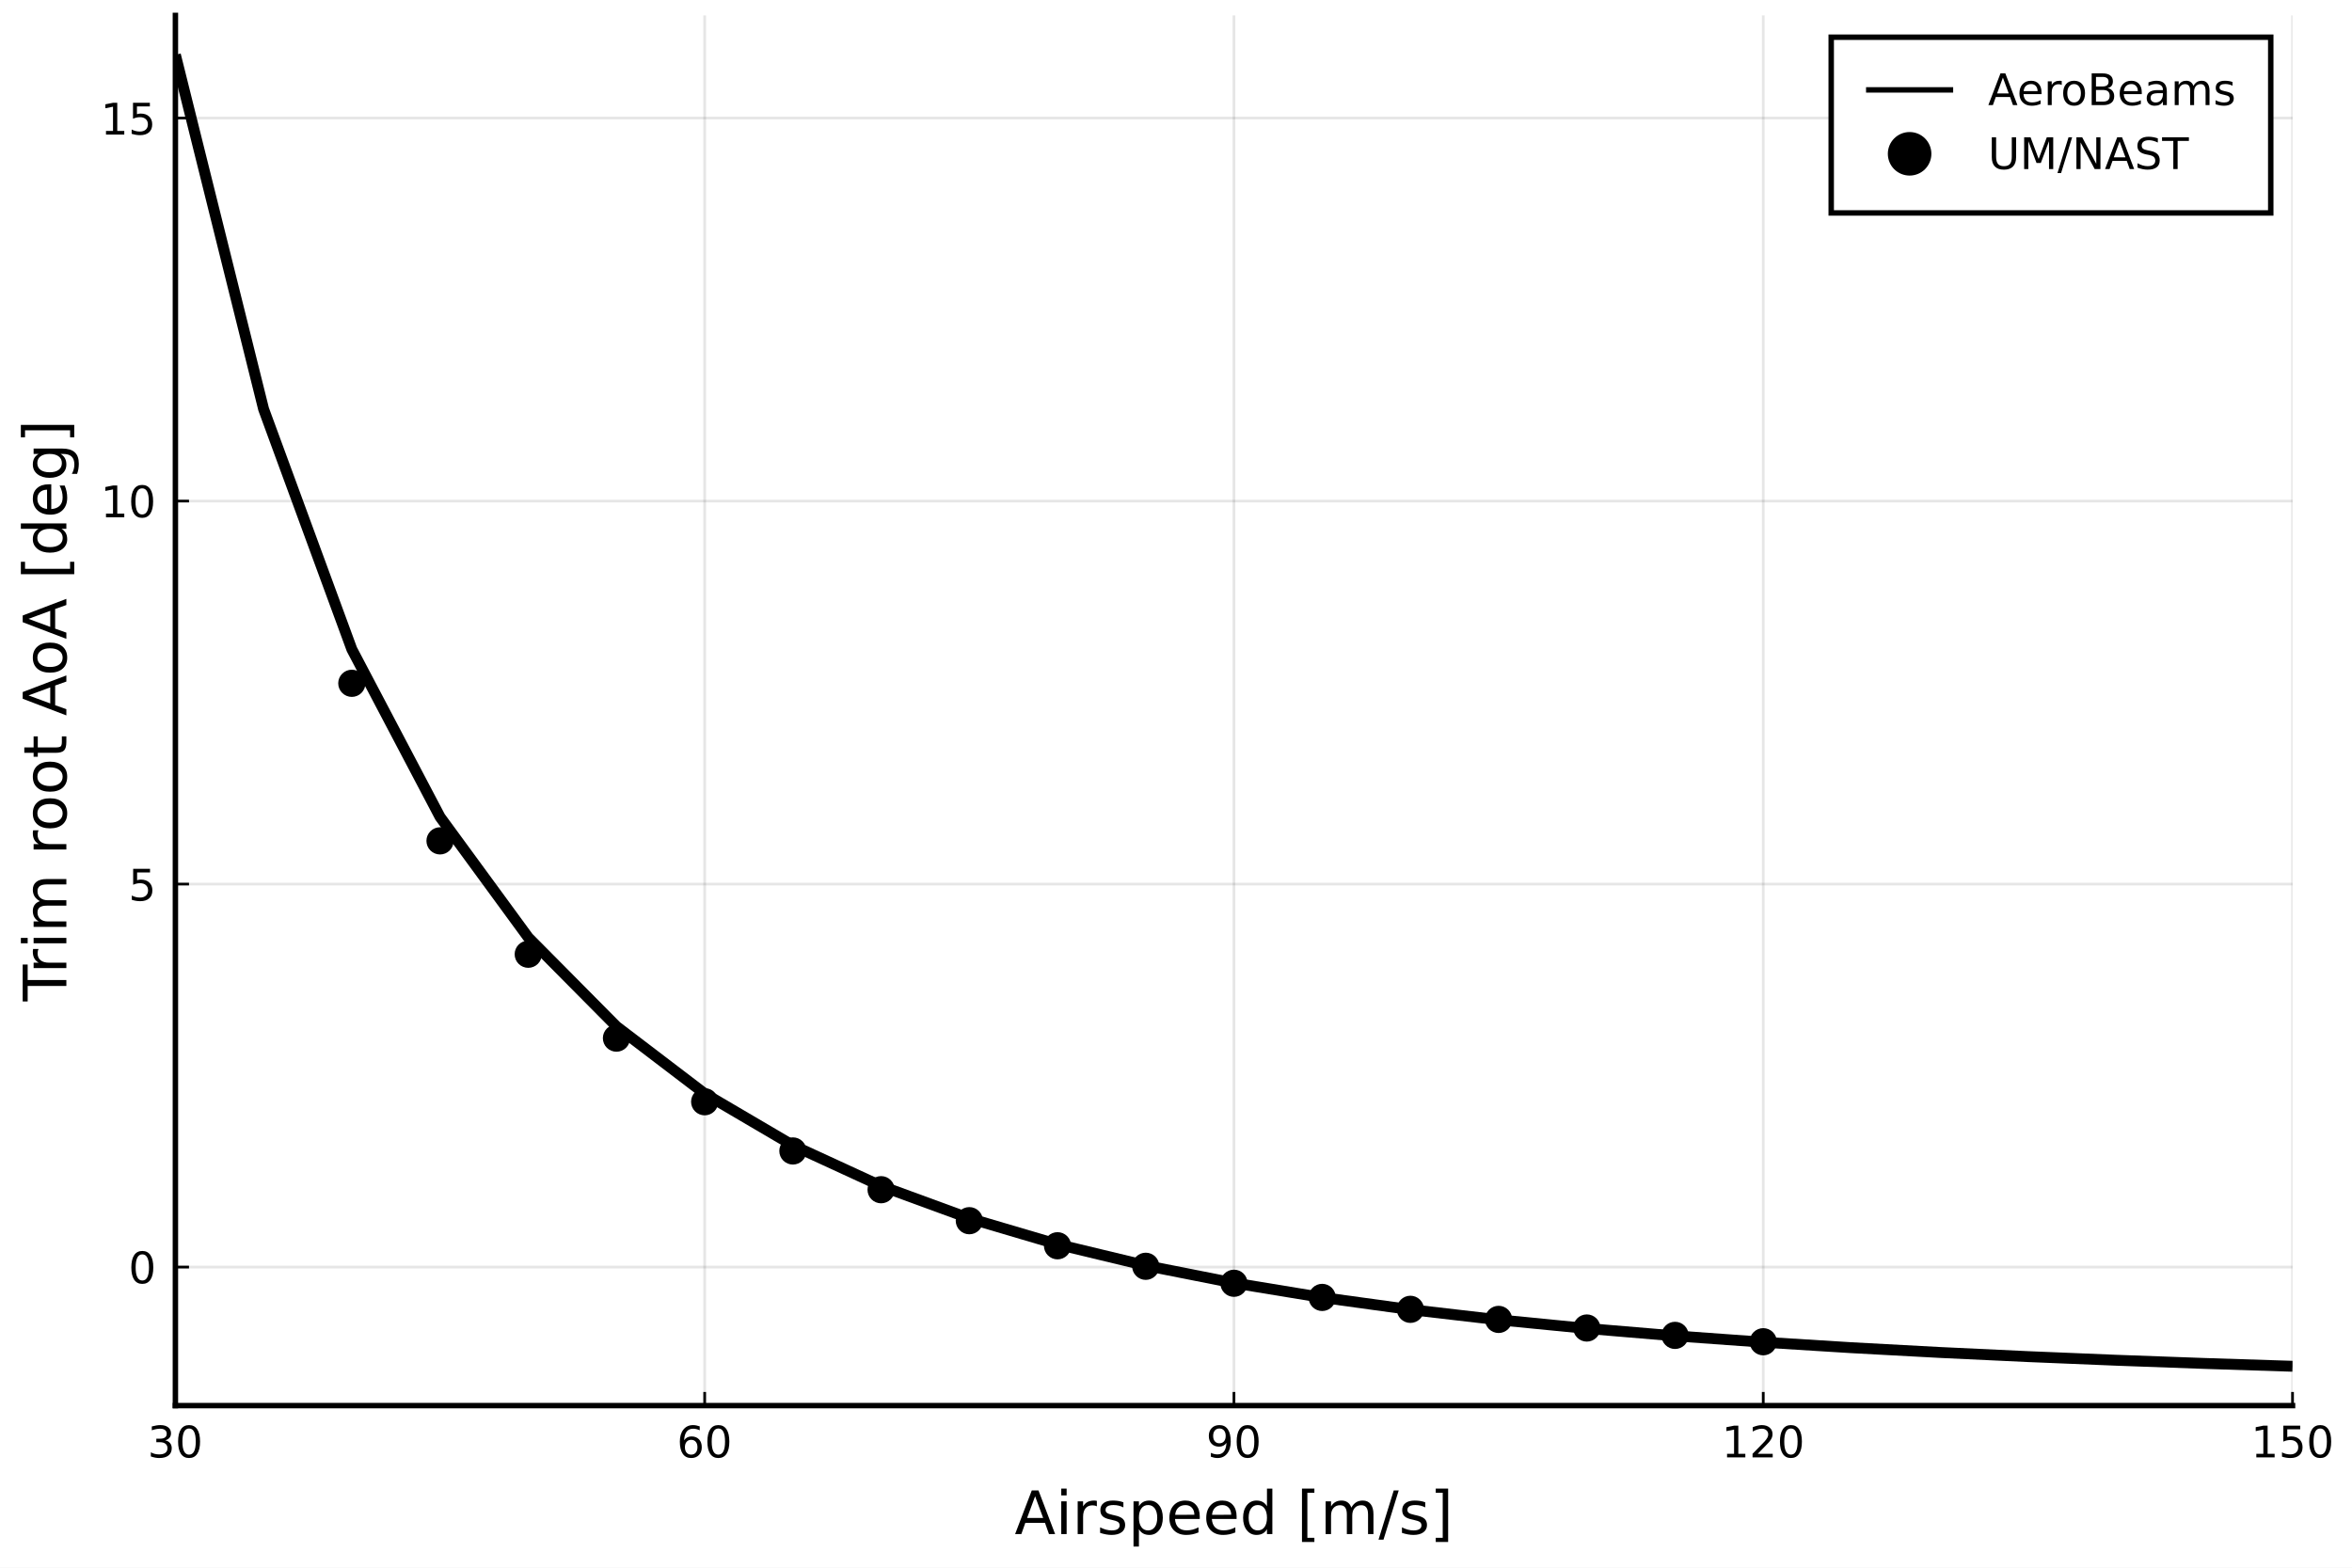
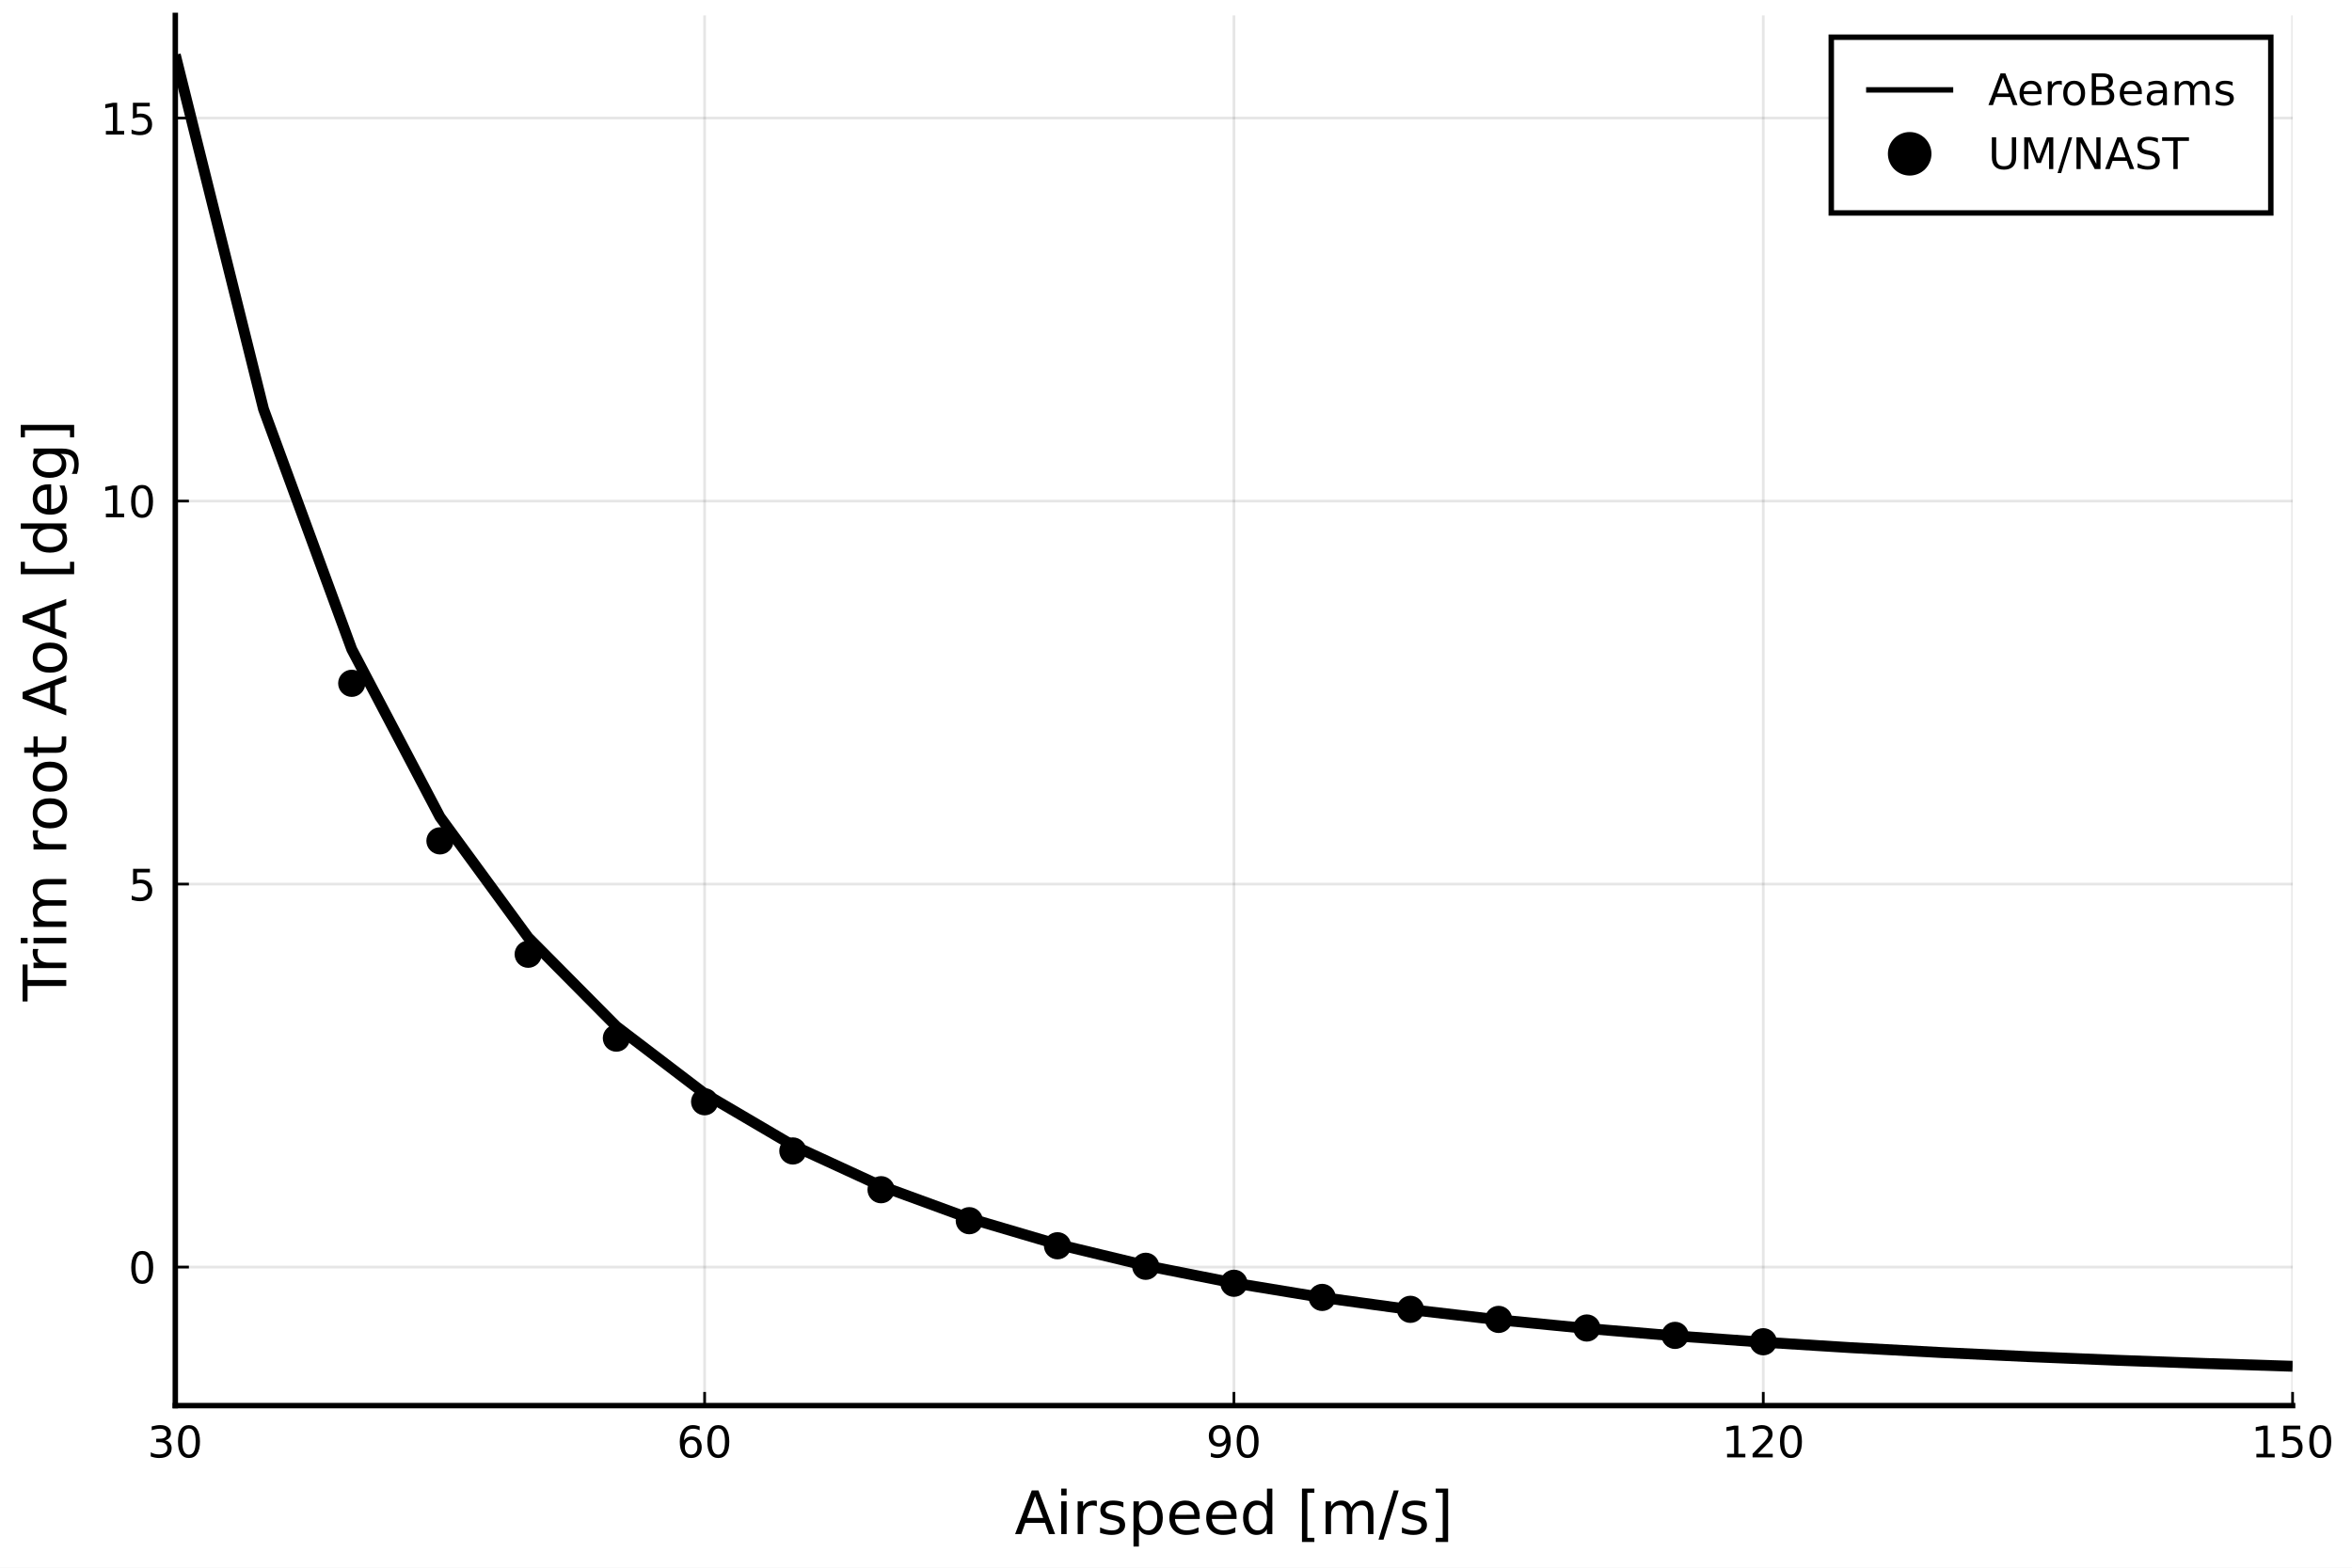
<svg xmlns="http://www.w3.org/2000/svg" xmlns:xlink="http://www.w3.org/1999/xlink" width="432pt" height="288pt" viewBox="0 0 432 288" version="1.1">
  <defs>
    <style type="text/css">*{stroke-linejoin: round; stroke-linecap: butt}</style>
  </defs>
  <g id="figure_1">
    <g id="patch_1">
      <path d="M 0 288  L 432 288  L 432 0  L 0 0  z " style="fill: #ffffff" />
    </g>
    <g id="axes_1">
      <g id="patch_2">
-         <path d="M 32.216 258.225  L 421.077 258.225  L 421.077 2.835  L 32.216 2.835  z " style="fill: #ffffff" />
+         <path d="M 32.198 258.225  L 421.089 258.225  L 421.089 2.835  L 32.198 2.835  z " style="fill: #ffffff" />
      </g>
      <g id="matplotlib.axis_1">
        <g id="xtick_1">
          <g id="line2d_1">
-             <path d="M 32.216 258.225  L 32.216 2.835  " clip-path="url(#p61533d3918)" style="fill: none; stroke: #000000; stroke-opacity: 0.1; stroke-width: 0.5; stroke-linecap: square" />
+             <path d="M 32.198 258.225  L 32.198 2.835  " clip-path="url(#pe9a9957512)" style="fill: none; stroke: #000000; stroke-opacity: 0.1; stroke-width: 0.5; stroke-linecap: square" />
          </g>
          <g id="line2d_2">
            <defs>
-               <path id="mda02fcd2ba" d="M 0 0  L 0 -2.5  " style="stroke: #000000; stroke-width: 0.5" />
-             </defs>
-             <g>
-               <use xlink:href="#mda02fcd2ba" x="32.216" y="258.225" style="stroke: #000000; stroke-width: 0.5" />
+               <path id="m597ac90a83" d="M 0 0  L 0 -2.5  " style="stroke: #000000; stroke-width: 0.5" />
+             </defs>
+             <g>
+               <use xlink:href="#m597ac90a83" x="32.198" y="258.225" style="stroke: #000000; stroke-width: 0.5" />
            </g>
          </g>
          <g id="text_1">
-             <g transform="translate(27.09585 267.8041) scale(0.08 -0.08)">
+             <g transform="translate(27.07834 267.8041) scale(0.08 -0.08)">
              <defs>
                <path id="DejaVuSans-33" d="M 2597 2516  Q 3050 2419 3304 2112  Q 3559 1806 3559 1356  Q 3559 666 3084 287  Q 2609 -91 1734 -91  Q 1441 -91 1130 -33  Q 819 25 488 141  L 488 750  Q 750 597 1062 519  Q 1375 441 1716 441  Q 2309 441 2620 675  Q 2931 909 2931 1356  Q 2931 1769 2642 2001  Q 2353 2234 1838 2234  L 1294 2234  L 1294 2753  L 1863 2753  Q 2328 2753 2575 2939  Q 2822 3125 2822 3475  Q 2822 3834 2567 4026  Q 2313 4219 1838 4219  Q 1578 4219 1281 4162  Q 984 4106 628 3988  L 628 4550  Q 988 4650 1302 4700  Q 1616 4750 1894 4750  Q 2613 4750 3031 4423  Q 3450 4097 3450 3541  Q 3450 3153 3228 2886  Q 3006 2619 2597 2516  z " transform="scale(0.015625)" />
                <path id="DejaVuSans-30" d="M 2034 4250  Q 1547 4250 1301 3770  Q 1056 3291 1056 2328  Q 1056 1369 1301 889  Q 1547 409 2034 409  Q 2525 409 2770 889  Q 3016 1369 3016 2328  Q 3016 3291 2770 3770  Q 2525 4250 2034 4250  z M 2034 4750  Q 2819 4750 3233 4129  Q 3647 3509 3647 2328  Q 3647 1150 3233 529  Q 2819 -91 2034 -91  Q 1250 -91 836 529  Q 422 1150 422 2328  Q 422 3509 836 4129  Q 1250 4750 2034 4750  z " transform="scale(0.015625)" />
              </defs>
              <use xlink:href="#DejaVuSans-33" transform="translate(0 0.78125)" />
              <use xlink:href="#DejaVuSans-30" transform="translate(63.62305 0.78125)" />
            </g>
          </g>
        </g>
        <g id="xtick_2">
          <g id="line2d_3">
-             <path d="M 129.431 258.225  L 129.431 2.835  " clip-path="url(#p61533d3918)" style="fill: none; stroke: #000000; stroke-opacity: 0.1; stroke-width: 0.5; stroke-linecap: square" />
+             <path d="M 129.421 258.225  L 129.421 2.835  " clip-path="url(#pe9a9957512)" style="fill: none; stroke: #000000; stroke-opacity: 0.1; stroke-width: 0.5; stroke-linecap: square" />
          </g>
          <g id="line2d_4">
            <g>
-               <use xlink:href="#mda02fcd2ba" x="129.431" y="258.225" style="stroke: #000000; stroke-width: 0.5" />
+               <use xlink:href="#m597ac90a83" x="129.421" y="258.225" style="stroke: #000000; stroke-width: 0.5" />
            </g>
          </g>
          <g id="text_2">
-             <g transform="translate(124.3111 267.8041) scale(0.08 -0.08)">
+             <g transform="translate(124.3009 267.8041) scale(0.08 -0.08)">
              <defs>
                <path id="DejaVuSans-36" d="M 2113 2584  Q 1688 2584 1439 2293  Q 1191 2003 1191 1497  Q 1191 994 1439 701  Q 1688 409 2113 409  Q 2538 409 2786 701  Q 3034 994 3034 1497  Q 3034 2003 2786 2293  Q 2538 2584 2113 2584  z M 3366 4563  L 3366 3988  Q 3128 4100 2886 4159  Q 2644 4219 2406 4219  Q 1781 4219 1451 3797  Q 1122 3375 1075 2522  Q 1259 2794 1537 2939  Q 1816 3084 2150 3084  Q 2853 3084 3261 2657  Q 3669 2231 3669 1497  Q 3669 778 3244 343  Q 2819 -91 2113 -91  Q 1303 -91 875 529  Q 447 1150 447 2328  Q 447 3434 972 4092  Q 1497 4750 2381 4750  Q 2619 4750 2861 4703  Q 3103 4656 3366 4563  z " transform="scale(0.015625)" />
              </defs>
              <use xlink:href="#DejaVuSans-36" transform="translate(0 0.78125)" />
              <use xlink:href="#DejaVuSans-30" transform="translate(63.62305 0.78125)" />
            </g>
          </g>
        </g>
        <g id="xtick_3">
          <g id="line2d_5">
-             <path d="M 226.646 258.225  L 226.646 2.835  " clip-path="url(#p61533d3918)" style="fill: none; stroke: #000000; stroke-opacity: 0.1; stroke-width: 0.5; stroke-linecap: square" />
+             <path d="M 226.643 258.225  L 226.643 2.835  " clip-path="url(#pe9a9957512)" style="fill: none; stroke: #000000; stroke-opacity: 0.1; stroke-width: 0.5; stroke-linecap: square" />
          </g>
          <g id="line2d_6">
            <g>
-               <use xlink:href="#mda02fcd2ba" x="226.646" y="258.225" style="stroke: #000000; stroke-width: 0.5" />
+               <use xlink:href="#m597ac90a83" x="226.643" y="258.225" style="stroke: #000000; stroke-width: 0.5" />
            </g>
          </g>
          <g id="text_3">
-             <g transform="translate(221.5263 267.8041) scale(0.08 -0.08)">
+             <g transform="translate(221.5234 267.8041) scale(0.08 -0.08)">
              <defs>
                <path id="DejaVuSans-39" d="M 703 97  L 703 672  Q 941 559 1184 500  Q 1428 441 1663 441  Q 2288 441 2617 861  Q 2947 1281 2994 2138  Q 2813 1869 2534 1725  Q 2256 1581 1919 1581  Q 1219 1581 811 2004  Q 403 2428 403 3163  Q 403 3881 828 4315  Q 1253 4750 1959 4750  Q 2769 4750 3195 4129  Q 3622 3509 3622 2328  Q 3622 1225 3098 567  Q 2575 -91 1691 -91  Q 1453 -91 1209 -44  Q 966 3 703 97  z M 1959 2075  Q 2384 2075 2632 2365  Q 2881 2656 2881 3163  Q 2881 3666 2632 3958  Q 2384 4250 1959 4250  Q 1534 4250 1286 3958  Q 1038 3666 1038 3163  Q 1038 2656 1286 2365  Q 1534 2075 1959 2075  z " transform="scale(0.015625)" />
              </defs>
              <use xlink:href="#DejaVuSans-39" transform="translate(0 0.78125)" />
              <use xlink:href="#DejaVuSans-30" transform="translate(63.62305 0.78125)" />
            </g>
          </g>
        </g>
        <g id="xtick_4">
          <g id="line2d_7">
-             <path d="M 323.861 258.225  L 323.861 2.835  " clip-path="url(#p61533d3918)" style="fill: none; stroke: #000000; stroke-opacity: 0.1; stroke-width: 0.5; stroke-linecap: square" />
+             <path d="M 323.866 258.225  L 323.866 2.835  " clip-path="url(#pe9a9957512)" style="fill: none; stroke: #000000; stroke-opacity: 0.1; stroke-width: 0.5; stroke-linecap: square" />
          </g>
          <g id="line2d_8">
            <g>
-               <use xlink:href="#mda02fcd2ba" x="323.861" y="258.225" style="stroke: #000000; stroke-width: 0.5" />
+               <use xlink:href="#m597ac90a83" x="323.866" y="258.225" style="stroke: #000000; stroke-width: 0.5" />
            </g>
          </g>
          <g id="text_4">
-             <g transform="translate(316.2214 267.8041) scale(0.08 -0.08)">
+             <g transform="translate(316.226 267.8041) scale(0.08 -0.08)">
              <defs>
                <path id="DejaVuSans-31" d="M 794 531  L 1825 531  L 1825 4091  L 703 3866  L 703 4441  L 1819 4666  L 2450 4666  L 2450 531  L 3481 531  L 3481 0  L 794 0  L 794 531  z " transform="scale(0.015625)" />
                <path id="DejaVuSans-32" d="M 1228 531  L 3431 531  L 3431 0  L 469 0  L 469 531  Q 828 903 1448 1529  Q 2069 2156 2228 2338  Q 2531 2678 2651 2914  Q 2772 3150 2772 3378  Q 2772 3750 2511 3984  Q 2250 4219 1831 4219  Q 1534 4219 1204 4116  Q 875 4013 500 3803  L 500 4441  Q 881 4594 1212 4672  Q 1544 4750 1819 4750  Q 2544 4750 2975 4387  Q 3406 4025 3406 3419  Q 3406 3131 3298 2873  Q 3191 2616 2906 2266  Q 2828 2175 2409 1742  Q 1991 1309 1228 531  z " transform="scale(0.015625)" />
              </defs>
              <use xlink:href="#DejaVuSans-31" transform="translate(0 0.78125)" />
              <use xlink:href="#DejaVuSans-32" transform="translate(63.62305 0.78125)" />
              <use xlink:href="#DejaVuSans-30" transform="translate(127.2461 0.78125)" />
            </g>
          </g>
        </g>
        <g id="xtick_5">
          <g id="line2d_9">
-             <path d="M 421.077 258.225  L 421.077 2.835  " clip-path="url(#p61533d3918)" style="fill: none; stroke: #000000; stroke-opacity: 0.1; stroke-width: 0.5; stroke-linecap: square" />
+             <path d="M 421.089 258.225  L 421.089 2.835  " clip-path="url(#pe9a9957512)" style="fill: none; stroke: #000000; stroke-opacity: 0.1; stroke-width: 0.5; stroke-linecap: square" />
          </g>
          <g id="line2d_10">
            <g>
-               <use xlink:href="#mda02fcd2ba" x="421.077" y="258.225" style="stroke: #000000; stroke-width: 0.5" />
+               <use xlink:href="#m597ac90a83" x="421.089" y="258.225" style="stroke: #000000; stroke-width: 0.5" />
            </g>
          </g>
          <g id="text_5">
-             <g transform="translate(413.4366 267.8041) scale(0.08 -0.08)">
+             <g transform="translate(413.4485 267.8041) scale(0.08 -0.08)">
              <defs>
                <path id="DejaVuSans-35" d="M 691 4666  L 3169 4666  L 3169 4134  L 1269 4134  L 1269 2991  Q 1406 3038 1543 3061  Q 1681 3084 1819 3084  Q 2600 3084 3056 2656  Q 3513 2228 3513 1497  Q 3513 744 3044 326  Q 2575 -91 1722 -91  Q 1428 -91 1123 -41  Q 819 9 494 109  L 494 744  Q 775 591 1075 516  Q 1375 441 1709 441  Q 2250 441 2565 725  Q 2881 1009 2881 1497  Q 2881 1984 2565 2268  Q 2250 2553 1709 2553  Q 1456 2553 1204 2497  Q 953 2441 691 2322  L 691 4666  z " transform="scale(0.015625)" />
              </defs>
              <use xlink:href="#DejaVuSans-31" transform="translate(0 0.78125)" />
              <use xlink:href="#DejaVuSans-35" transform="translate(63.62305 0.78125)" />
              <use xlink:href="#DejaVuSans-30" transform="translate(127.2461 0.78125)" />
            </g>
          </g>
        </g>
        <g id="text_6">
-           <g transform="translate(186.363 281.8261) scale(0.11 -0.11)">
+           <g transform="translate(186.3602 281.8261) scale(0.11 -0.11)">
            <defs>
              <path id="DejaVuSans-41" d="M 2188 4044  L 1331 1722  L 3047 1722  L 2188 4044  z M 1831 4666  L 2547 4666  L 4325 0  L 3669 0  L 3244 1197  L 1141 1197  L 716 0  L 50 0  L 1831 4666  z " transform="scale(0.015625)" />
              <path id="DejaVuSans-69" d="M 603 3500  L 1178 3500  L 1178 0  L 603 0  L 603 3500  z M 603 4863  L 1178 4863  L 1178 4134  L 603 4134  L 603 4863  z " transform="scale(0.015625)" />
              <path id="DejaVuSans-72" d="M 2631 2963  Q 2534 3019 2420 3045  Q 2306 3072 2169 3072  Q 1681 3072 1420 2755  Q 1159 2438 1159 1844  L 1159 0  L 581 0  L 581 3500  L 1159 3500  L 1159 2956  Q 1341 3275 1631 3429  Q 1922 3584 2338 3584  Q 2397 3584 2469 3576  Q 2541 3569 2628 3553  L 2631 2963  z " transform="scale(0.015625)" />
              <path id="DejaVuSans-73" d="M 2834 3397  L 2834 2853  Q 2591 2978 2328 3040  Q 2066 3103 1784 3103  Q 1356 3103 1142 2972  Q 928 2841 928 2578  Q 928 2378 1081 2264  Q 1234 2150 1697 2047  L 1894 2003  Q 2506 1872 2764 1633  Q 3022 1394 3022 966  Q 3022 478 2636 193  Q 2250 -91 1575 -91  Q 1294 -91 989 -36  Q 684 19 347 128  L 347 722  Q 666 556 975 473  Q 1284 391 1588 391  Q 1994 391 2212 530  Q 2431 669 2431 922  Q 2431 1156 2273 1281  Q 2116 1406 1581 1522  L 1381 1569  Q 847 1681 609 1914  Q 372 2147 372 2553  Q 372 3047 722 3315  Q 1072 3584 1716 3584  Q 2034 3584 2315 3537  Q 2597 3491 2834 3397  z " transform="scale(0.015625)" />
              <path id="DejaVuSans-70" d="M 1159 525  L 1159 -1331  L 581 -1331  L 581 3500  L 1159 3500  L 1159 2969  Q 1341 3281 1617 3432  Q 1894 3584 2278 3584  Q 2916 3584 3314 3078  Q 3713 2572 3713 1747  Q 3713 922 3314 415  Q 2916 -91 2278 -91  Q 1894 -91 1617 61  Q 1341 213 1159 525  z M 3116 1747  Q 3116 2381 2855 2742  Q 2594 3103 2138 3103  Q 1681 3103 1420 2742  Q 1159 2381 1159 1747  Q 1159 1113 1420 752  Q 1681 391 2138 391  Q 2594 391 2855 752  Q 3116 1113 3116 1747  z " transform="scale(0.015625)" />
              <path id="DejaVuSans-65" d="M 3597 1894  L 3597 1613  L 953 1613  Q 991 1019 1311 708  Q 1631 397 2203 397  Q 2534 397 2845 478  Q 3156 559 3463 722  L 3463 178  Q 3153 47 2828 -22  Q 2503 -91 2169 -91  Q 1331 -91 842 396  Q 353 884 353 1716  Q 353 2575 817 3079  Q 1281 3584 2069 3584  Q 2775 3584 3186 3129  Q 3597 2675 3597 1894  z M 3022 2063  Q 3016 2534 2758 2815  Q 2500 3097 2075 3097  Q 1594 3097 1305 2825  Q 1016 2553 972 2059  L 3022 2063  z " transform="scale(0.015625)" />
              <path id="DejaVuSans-64" d="M 2906 2969  L 2906 4863  L 3481 4863  L 3481 0  L 2906 0  L 2906 525  Q 2725 213 2448 61  Q 2172 -91 1784 -91  Q 1150 -91 751 415  Q 353 922 353 1747  Q 353 2572 751 3078  Q 1150 3584 1784 3584  Q 2172 3584 2448 3432  Q 2725 3281 2906 2969  z M 947 1747  Q 947 1113 1208 752  Q 1469 391 1925 391  Q 2381 391 2643 752  Q 2906 1113 2906 1747  Q 2906 2381 2643 2742  Q 2381 3103 1925 3103  Q 1469 3103 1208 2742  Q 947 2381 947 1747  z " transform="scale(0.015625)" />
              <path id="DejaVuSans-20" transform="scale(0.015625)" />
              <path id="DejaVuSans-5b" d="M 550 4863  L 1875 4863  L 1875 4416  L 1125 4416  L 1125 -397  L 1875 -397  L 1875 -844  L 550 -844  L 550 4863  z " transform="scale(0.015625)" />
              <path id="DejaVuSans-6d" d="M 3328 2828  Q 3544 3216 3844 3400  Q 4144 3584 4550 3584  Q 5097 3584 5394 3201  Q 5691 2819 5691 2113  L 5691 0  L 5113 0  L 5113 2094  Q 5113 2597 4934 2840  Q 4756 3084 4391 3084  Q 3944 3084 3684 2787  Q 3425 2491 3425 1978  L 3425 0  L 2847 0  L 2847 2094  Q 2847 2600 2669 2842  Q 2491 3084 2119 3084  Q 1678 3084 1418 2786  Q 1159 2488 1159 1978  L 1159 0  L 581 0  L 581 3500  L 1159 3500  L 1159 2956  Q 1356 3278 1631 3431  Q 1906 3584 2284 3584  Q 2666 3584 2933 3390  Q 3200 3197 3328 2828  z " transform="scale(0.015625)" />
              <path id="DejaVuSans-2f" d="M 1625 4666  L 2156 4666  L 531 -594  L 0 -594  L 1625 4666  z " transform="scale(0.015625)" />
              <path id="DejaVuSans-5d" d="M 1947 4863  L 1947 -844  L 622 -844  L 622 -397  L 1369 -397  L 1369 4416  L 622 4416  L 622 4863  L 1947 4863  z " transform="scale(0.015625)" />
            </defs>
            <use xlink:href="#DejaVuSans-41" />
            <use xlink:href="#DejaVuSans-69" x="68.408" />
            <use xlink:href="#DejaVuSans-72" x="96.191" />
            <use xlink:href="#DejaVuSans-73" x="137.305" />
            <use xlink:href="#DejaVuSans-70" x="189.404" />
            <use xlink:href="#DejaVuSans-65" x="252.881" />
            <use xlink:href="#DejaVuSans-65" x="314.404" />
            <use xlink:href="#DejaVuSans-64" x="375.928" />
            <use xlink:href="#DejaVuSans-20" x="439.404" />
            <use xlink:href="#DejaVuSans-5b" x="471.191" />
            <use xlink:href="#DejaVuSans-6d" x="510.205" />
            <use xlink:href="#DejaVuSans-2f" x="607.617" />
            <use xlink:href="#DejaVuSans-73" x="641.309" />
            <use xlink:href="#DejaVuSans-5d" x="693.408" />
          </g>
        </g>
      </g>
      <g id="matplotlib.axis_2">
        <g id="ytick_1">
          <g id="line2d_11">
-             <path d="M 32.216 232.774  L 421.077 232.774  " clip-path="url(#p61533d3918)" style="fill: none; stroke: #000000; stroke-opacity: 0.1; stroke-width: 0.5; stroke-linecap: square" />
+             <path d="M 32.198 232.774  L 421.089 232.774  " clip-path="url(#pe9a9957512)" style="fill: none; stroke: #000000; stroke-opacity: 0.1; stroke-width: 0.5; stroke-linecap: square" />
          </g>
          <g id="line2d_12">
            <defs>
-               <path id="mbab3473e04" d="M 0 0  L 2.5 0  " style="stroke: #000000; stroke-width: 0.5" />
-             </defs>
-             <g>
-               <use xlink:href="#mbab3473e04" x="32.216" y="232.774" style="stroke: #000000; stroke-width: 0.5" />
+               <path id="m283ce54270" d="M 0 0  L 2.5 0  " style="stroke: #000000; stroke-width: 0.5" />
+             </defs>
+             <g>
+               <use xlink:href="#m283ce54270" x="32.198" y="232.774" style="stroke: #000000; stroke-width: 0.5" />
            </g>
          </g>
          <g id="text_7">
-             <g transform="translate(23.59585 235.8137) scale(0.08 -0.08)">
+             <g transform="translate(23.57834 235.8137) scale(0.08 -0.08)">
              <use xlink:href="#DejaVuSans-30" transform="translate(0 0.78125)" />
            </g>
          </g>
        </g>
        <g id="ytick_2">
          <g id="line2d_13">
-             <path d="M 32.216 162.411  L 421.077 162.411  " clip-path="url(#p61533d3918)" style="fill: none; stroke: #000000; stroke-opacity: 0.1; stroke-width: 0.5; stroke-linecap: square" />
+             <path d="M 32.198 162.411  L 421.089 162.411  " clip-path="url(#pe9a9957512)" style="fill: none; stroke: #000000; stroke-opacity: 0.1; stroke-width: 0.5; stroke-linecap: square" />
          </g>
          <g id="line2d_14">
            <g>
-               <use xlink:href="#mbab3473e04" x="32.216" y="162.411" style="stroke: #000000; stroke-width: 0.5" />
+               <use xlink:href="#m283ce54270" x="32.198" y="162.411" style="stroke: #000000; stroke-width: 0.5" />
            </g>
          </g>
          <g id="text_8">
-             <g transform="translate(23.59585 165.4507) scale(0.08 -0.08)">
+             <g transform="translate(23.57834 165.4507) scale(0.08 -0.08)">
              <use xlink:href="#DejaVuSans-35" transform="translate(0 0.09375)" />
            </g>
          </g>
        </g>
        <g id="ytick_3">
          <g id="line2d_15">
-             <path d="M 32.216 92.048  L 421.077 92.048  " clip-path="url(#p61533d3918)" style="fill: none; stroke: #000000; stroke-opacity: 0.1; stroke-width: 0.5; stroke-linecap: square" />
+             <path d="M 32.198 92.048  L 421.089 92.048  " clip-path="url(#pe9a9957512)" style="fill: none; stroke: #000000; stroke-opacity: 0.1; stroke-width: 0.5; stroke-linecap: square" />
          </g>
          <g id="line2d_16">
            <g>
-               <use xlink:href="#mbab3473e04" x="32.216" y="92.048" style="stroke: #000000; stroke-width: 0.5" />
+               <use xlink:href="#m283ce54270" x="32.198" y="92.048" style="stroke: #000000; stroke-width: 0.5" />
            </g>
          </g>
          <g id="text_9">
-             <g transform="translate(18.47585 95.08774) scale(0.08 -0.08)">
+             <g transform="translate(18.45834 95.08774) scale(0.08 -0.08)">
              <use xlink:href="#DejaVuSans-31" transform="translate(0 0.78125)" />
              <use xlink:href="#DejaVuSans-30" transform="translate(63.62305 0.78125)" />
            </g>
          </g>
        </g>
        <g id="ytick_4">
          <g id="line2d_17">
-             <path d="M 32.216 21.685  L 421.077 21.685  " clip-path="url(#p61533d3918)" style="fill: none; stroke: #000000; stroke-opacity: 0.1; stroke-width: 0.5; stroke-linecap: square" />
+             <path d="M 32.198 21.685  L 421.089 21.685  " clip-path="url(#pe9a9957512)" style="fill: none; stroke: #000000; stroke-opacity: 0.1; stroke-width: 0.5; stroke-linecap: square" />
          </g>
          <g id="line2d_18">
            <g>
-               <use xlink:href="#mbab3473e04" x="32.216" y="21.685" style="stroke: #000000; stroke-width: 0.5" />
+               <use xlink:href="#m283ce54270" x="32.198" y="21.685" style="stroke: #000000; stroke-width: 0.5" />
            </g>
          </g>
          <g id="text_10">
-             <g transform="translate(18.47585 24.72475) scale(0.08 -0.08)">
+             <g transform="translate(18.45834 24.72475) scale(0.08 -0.08)">
              <use xlink:href="#DejaVuSans-31" transform="translate(0 0.09375)" />
              <use xlink:href="#DejaVuSans-35" transform="translate(63.62305 0.09375)" />
            </g>
          </g>
        </g>
        <g id="text_11">
-           <g transform="translate(12.1882 183.9453) rotate(-90) scale(0.11 -0.11)">
+           <g transform="translate(12.17068 183.9453) rotate(-90) scale(0.11 -0.11)">
            <defs>
              <path id="DejaVuSans-54" d="M -19 4666  L 3928 4666  L 3928 4134  L 2272 4134  L 2272 0  L 1638 0  L 1638 4134  L -19 4134  L -19 4666  z " transform="scale(0.015625)" />
              <path id="DejaVuSans-6f" d="M 1959 3097  Q 1497 3097 1228 2736  Q 959 2375 959 1747  Q 959 1119 1226 758  Q 1494 397 1959 397  Q 2419 397 2687 759  Q 2956 1122 2956 1747  Q 2956 2369 2687 2733  Q 2419 3097 1959 3097  z M 1959 3584  Q 2709 3584 3137 3096  Q 3566 2609 3566 1747  Q 3566 888 3137 398  Q 2709 -91 1959 -91  Q 1206 -91 779 398  Q 353 888 353 1747  Q 353 2609 779 3096  Q 1206 3584 1959 3584  z " transform="scale(0.015625)" />
              <path id="DejaVuSans-74" d="M 1172 4494  L 1172 3500  L 2356 3500  L 2356 3053  L 1172 3053  L 1172 1153  Q 1172 725 1289 603  Q 1406 481 1766 481  L 2356 481  L 2356 0  L 1766 0  Q 1100 0 847 248  Q 594 497 594 1153  L 594 3053  L 172 3053  L 172 3500  L 594 3500  L 594 4494  L 1172 4494  z " transform="scale(0.015625)" />
              <path id="DejaVuSans-67" d="M 2906 1791  Q 2906 2416 2648 2759  Q 2391 3103 1925 3103  Q 1463 3103 1205 2759  Q 947 2416 947 1791  Q 947 1169 1205 825  Q 1463 481 1925 481  Q 2391 481 2648 825  Q 2906 1169 2906 1791  z M 3481 434  Q 3481 -459 3084 -895  Q 2688 -1331 1869 -1331  Q 1566 -1331 1297 -1286  Q 1028 -1241 775 -1147  L 775 -588  Q 1028 -725 1275 -790  Q 1522 -856 1778 -856  Q 2344 -856 2625 -561  Q 2906 -266 2906 331  L 2906 616  Q 2728 306 2450 153  Q 2172 0 1784 0  Q 1141 0 747 490  Q 353 981 353 1791  Q 353 2603 747 3093  Q 1141 3584 1784 3584  Q 2172 3584 2450 3431  Q 2728 3278 2906 2969  L 2906 3500  L 3481 3500  L 3481 434  z " transform="scale(0.015625)" />
            </defs>
            <use xlink:href="#DejaVuSans-54" />
            <use xlink:href="#DejaVuSans-72" x="46.334" />
            <use xlink:href="#DejaVuSans-69" x="87.447" />
            <use xlink:href="#DejaVuSans-6d" x="115.23" />
            <use xlink:href="#DejaVuSans-20" x="212.643" />
            <use xlink:href="#DejaVuSans-72" x="244.43" />
            <use xlink:href="#DejaVuSans-6f" x="283.293" />
            <use xlink:href="#DejaVuSans-6f" x="344.475" />
            <use xlink:href="#DejaVuSans-74" x="405.656" />
            <use xlink:href="#DejaVuSans-20" x="444.865" />
            <use xlink:href="#DejaVuSans-41" x="476.652" />
            <use xlink:href="#DejaVuSans-6f" x="543.311" />
            <use xlink:href="#DejaVuSans-41" x="604.492" />
            <use xlink:href="#DejaVuSans-20" x="672.9" />
            <use xlink:href="#DejaVuSans-5b" x="704.688" />
            <use xlink:href="#DejaVuSans-64" x="743.701" />
            <use xlink:href="#DejaVuSans-65" x="807.178" />
            <use xlink:href="#DejaVuSans-67" x="868.701" />
            <use xlink:href="#DejaVuSans-5d" x="932.178" />
          </g>
        </g>
      </g>
      <g id="line2d_19">
-         <path d="M 32.216 10.063  L 48.418 75.157  L 64.621 119.275  L 80.823 150.077  L 97.026 172.219  L 113.229 188.563  L 129.431 200.909  L 145.634 210.424  L 161.836 217.884  L 178.039 223.818  L 194.241 228.599  L 210.444 232.495  L 226.646 235.7  L 242.849 238.361  L 259.051 240.587  L 275.254 242.463  L 291.456 244.054  L 307.659 245.413  L 323.861 246.579  L 340.064 247.586  L 356.267 248.46  L 372.469 249.222  L 388.672 249.89  L 404.874 250.478  L 421.077 250.997  " clip-path="url(#p61533d3918)" style="fill: none; stroke: #000000; stroke-width: 2" />
+         <path d="M 32.198 10.063  L 48.402 75.157  L 64.606 119.275  L 80.81 150.077  L 97.013 172.219  L 113.217 188.563  L 129.421 200.909  L 145.625 210.424  L 161.828 217.884  L 178.032 223.818  L 194.236 228.599  L 210.44 232.495  L 226.643 235.7  L 242.847 238.361  L 259.051 240.587  L 275.255 242.463  L 291.458 244.054  L 307.662 245.413  L 323.866 246.579  L 340.07 247.586  L 356.274 248.46  L 372.477 249.222  L 388.681 249.89  L 404.885 250.478  L 421.089 250.997  " clip-path="url(#pe9a9957512)" style="fill: none; stroke: #000000; stroke-width: 2" />
      </g>
      <g id="PathCollection_1">
        <defs>
-           <path id="ma2927c67e1" d="M 0 2  C 0.53 2 1.039 1.789 1.414 1.414  C 1.789 1.039 2 0.53 2 0  C 2 -0.53 1.789 -1.039 1.414 -1.414  C 1.039 -1.789 0.53 -2 0 -2  C -0.53 -2 -1.039 -1.789 -1.414 -1.414  C -1.789 -1.039 -2 -0.53 -2 0  C -2 0.53 -1.789 1.039 -1.414 1.414  C -1.039 1.789 -0.53 2 0 2  z " style="stroke: #000000" />
+           <path id="m3444f64cdb" d="M 0 2  C 0.53 2 1.039 1.789 1.414 1.414  C 1.789 1.039 2 0.53 2 0  C 2 -0.53 1.789 -1.039 1.414 -1.414  C 1.039 -1.789 0.53 -2 0 -2  C -0.53 -2 -1.039 -1.789 -1.414 -1.414  C -1.789 -1.039 -2 -0.53 -2 0  C -2 0.53 -1.789 1.039 -1.414 1.414  C -1.039 1.789 -0.53 2 0 2  z " style="stroke: #000000" />
        </defs>
-         <g clip-path="url(#p61533d3918)">
-           <use xlink:href="#ma2927c67e1" x="64.621" y="125.53" style="stroke: #000000" />
-           <use xlink:href="#ma2927c67e1" x="80.823" y="154.474" style="stroke: #000000" />
-           <use xlink:href="#ma2927c67e1" x="97.026" y="175.302" style="stroke: #000000" />
-           <use xlink:href="#ma2927c67e1" x="113.229" y="190.716" style="stroke: #000000" />
-           <use xlink:href="#ma2927c67e1" x="129.431" y="202.401" style="stroke: #000000" />
-           <use xlink:href="#ma2927c67e1" x="145.634" y="211.443" style="stroke: #000000" />
-           <use xlink:href="#ma2927c67e1" x="161.836" y="218.562" style="stroke: #000000" />
-           <use xlink:href="#ma2927c67e1" x="178.039" y="224.253" style="stroke: #000000" />
-           <use xlink:href="#ma2927c67e1" x="194.241" y="228.859" style="stroke: #000000" />
-           <use xlink:href="#ma2927c67e1" x="210.444" y="232.63" style="stroke: #000000" />
-           <use xlink:href="#ma2927c67e1" x="226.646" y="235.748" style="stroke: #000000" />
-           <use xlink:href="#ma2927c67e1" x="242.849" y="238.35" style="stroke: #000000" />
-           <use xlink:href="#ma2927c67e1" x="259.051" y="240.537" style="stroke: #000000" />
-           <use xlink:href="#ma2927c67e1" x="275.254" y="242.389" style="stroke: #000000" />
-           <use xlink:href="#ma2927c67e1" x="291.456" y="243.969" style="stroke: #000000" />
-           <use xlink:href="#ma2927c67e1" x="307.659" y="245.324" style="stroke: #000000" />
-           <use xlink:href="#ma2927c67e1" x="323.861" y="246.492" style="stroke: #000000" />
+         <g clip-path="url(#pe9a9957512)">
+           <use xlink:href="#m3444f64cdb" x="64.606" y="125.53" style="stroke: #000000" />
+           <use xlink:href="#m3444f64cdb" x="80.81" y="154.474" style="stroke: #000000" />
+           <use xlink:href="#m3444f64cdb" x="97.013" y="175.302" style="stroke: #000000" />
+           <use xlink:href="#m3444f64cdb" x="113.217" y="190.716" style="stroke: #000000" />
+           <use xlink:href="#m3444f64cdb" x="129.421" y="202.401" style="stroke: #000000" />
+           <use xlink:href="#m3444f64cdb" x="145.625" y="211.443" style="stroke: #000000" />
+           <use xlink:href="#m3444f64cdb" x="161.828" y="218.562" style="stroke: #000000" />
+           <use xlink:href="#m3444f64cdb" x="178.032" y="224.253" style="stroke: #000000" />
+           <use xlink:href="#m3444f64cdb" x="194.236" y="228.859" style="stroke: #000000" />
+           <use xlink:href="#m3444f64cdb" x="210.44" y="232.63" style="stroke: #000000" />
+           <use xlink:href="#m3444f64cdb" x="226.643" y="235.748" style="stroke: #000000" />
+           <use xlink:href="#m3444f64cdb" x="242.847" y="238.35" style="stroke: #000000" />
+           <use xlink:href="#m3444f64cdb" x="259.051" y="240.537" style="stroke: #000000" />
+           <use xlink:href="#m3444f64cdb" x="275.255" y="242.389" style="stroke: #000000" />
+           <use xlink:href="#m3444f64cdb" x="291.458" y="243.969" style="stroke: #000000" />
+           <use xlink:href="#m3444f64cdb" x="307.662" y="245.324" style="stroke: #000000" />
+           <use xlink:href="#m3444f64cdb" x="323.866" y="246.492" style="stroke: #000000" />
        </g>
      </g>
      <g id="patch_3">
-         <path d="M 32.216 258.225  L 32.216 2.835  " style="fill: none; stroke: #000000; stroke-linejoin: miter; stroke-linecap: square" />
+         <path d="M 32.198 258.225  L 32.198 2.835  " style="fill: none; stroke: #000000; stroke-linejoin: miter; stroke-linecap: square" />
      </g>
      <g id="patch_4">
-         <path d="M 32.216 258.225  L 421.077 258.225  " style="fill: none; stroke: #000000; stroke-linejoin: miter; stroke-linecap: square" />
+         <path d="M 32.198 258.225  L 421.089 258.225  " style="fill: none; stroke: #000000; stroke-linejoin: miter; stroke-linecap: square" />
      </g>
      <g id="legend_1">
        <g id="patch_5">
-           <path d="M 336.344 39.12  L 417.077 39.12  L 417.077 6.835  L 336.344 6.835  z " style="fill: #ffffff; stroke: #000000; stroke-linejoin: miter" />
+           <path d="M 336.356 39.12  L 417.089 39.12  L 417.089 6.835  L 336.356 6.835  z " style="fill: #ffffff; stroke: #000000; stroke-linejoin: miter" />
        </g>
        <g id="line2d_20">
-           <path d="M 342.744 16.513  L 350.744 16.513  L 358.744 16.513  " style="fill: none; stroke: #000000; stroke-linejoin: miter" />
+           <path d="M 342.756 16.513  L 350.756 16.513  L 358.756 16.513  " style="fill: none; stroke: #000000; stroke-linejoin: miter" />
        </g>
        <g id="text_12">
-           <g transform="translate(365.1441 19.3134) scale(0.08 -0.08)">
+           <g transform="translate(365.156 19.3134) scale(0.08 -0.08)">
            <defs>
              <path id="DejaVuSans-42" d="M 1259 2228  L 1259 519  L 2272 519  Q 2781 519 3026 730  Q 3272 941 3272 1375  Q 3272 1813 3026 2020  Q 2781 2228 2272 2228  L 1259 2228  z M 1259 4147  L 1259 2741  L 2194 2741  Q 2656 2741 2882 2914  Q 3109 3088 3109 3444  Q 3109 3797 2882 3972  Q 2656 4147 2194 4147  L 1259 4147  z M 628 4666  L 2241 4666  Q 2963 4666 3353 4366  Q 3744 4066 3744 3513  Q 3744 3084 3544 2831  Q 3344 2578 2956 2516  Q 3422 2416 3680 2098  Q 3938 1781 3938 1306  Q 3938 681 3513 340  Q 3088 0 2303 0  L 628 0  L 628 4666  z " transform="scale(0.015625)" />
              <path id="DejaVuSans-61" d="M 2194 1759  Q 1497 1759 1228 1600  Q 959 1441 959 1056  Q 959 750 1161 570  Q 1363 391 1709 391  Q 2188 391 2477 730  Q 2766 1069 2766 1631  L 2766 1759  L 2194 1759  z M 3341 1997  L 3341 0  L 2766 0  L 2766 531  Q 2569 213 2275 61  Q 1981 -91 1556 -91  Q 1019 -91 701 211  Q 384 513 384 1019  Q 384 1609 779 1909  Q 1175 2209 1959 2209  L 2766 2209  L 2766 2266  Q 2766 2663 2505 2880  Q 2244 3097 1772 3097  Q 1472 3097 1187 3025  Q 903 2953 641 2809  L 641 3341  Q 956 3463 1253 3523  Q 1550 3584 1831 3584  Q 2591 3584 2966 3190  Q 3341 2797 3341 1997  z " transform="scale(0.015625)" />
            </defs>
            <use xlink:href="#DejaVuSans-41" />
            <use xlink:href="#DejaVuSans-65" x="66.658" />
            <use xlink:href="#DejaVuSans-72" x="128.182" />
            <use xlink:href="#DejaVuSans-6f" x="167.045" />
            <use xlink:href="#DejaVuSans-42" x="228.227" />
            <use xlink:href="#DejaVuSans-65" x="296.83" />
            <use xlink:href="#DejaVuSans-61" x="358.354" />
            <use xlink:href="#DejaVuSans-6d" x="419.633" />
            <use xlink:href="#DejaVuSans-73" x="517.045" />
          </g>
        </g>
        <g id="line2d_21">
-           <path d="M 342.744 28.256  L 350.744 28.256  L 358.744 28.256  " style="fill: none" />
+           <path d="M 342.756 28.256  L 350.756 28.256  L 358.756 28.256  " style="fill: none" />
          <defs>
-             <path id="md6be469b96" d="M 0 3.2  C 0.849 3.2 1.663 2.863 2.263 2.263  C 2.863 1.663 3.2 0.849 3.2 0  C 3.2 -0.849 2.863 -1.663 2.263 -2.263  C 1.663 -2.863 0.849 -3.2 0 -3.2  C -0.849 -3.2 -1.663 -2.863 -2.263 -2.263  C -2.863 -1.663 -3.2 -0.849 -3.2 0  C -3.2 0.849 -2.863 1.663 -2.263 2.263  C -1.663 2.863 -0.849 3.2 0 3.2  z " style="stroke: #000000; stroke-width: 1.6" />
+             <path id="m0e75a3cd49" d="M 0 3.2  C 0.849 3.2 1.663 2.863 2.263 2.263  C 2.863 1.663 3.2 0.849 3.2 0  C 3.2 -0.849 2.863 -1.663 2.263 -2.263  C 1.663 -2.863 0.849 -3.2 0 -3.2  C -0.849 -3.2 -1.663 -2.863 -2.263 -2.263  C -2.863 -1.663 -3.2 -0.849 -3.2 0  C -3.2 0.849 -2.863 1.663 -2.263 2.263  C -1.663 2.863 -0.849 3.2 0 3.2  z " style="stroke: #000000; stroke-width: 1.6" />
          </defs>
          <g>
-             <use xlink:href="#md6be469b96" x="350.744" y="28.256" style="stroke: #000000; stroke-width: 1.6" />
+             <use xlink:href="#m0e75a3cd49" x="350.756" y="28.256" style="stroke: #000000; stroke-width: 1.6" />
          </g>
        </g>
        <g id="text_13">
-           <g transform="translate(365.1441 31.0559) scale(0.08 -0.08)">
+           <g transform="translate(365.156 31.0559) scale(0.08 -0.08)">
            <defs>
              <path id="DejaVuSans-55" d="M 556 4666  L 1191 4666  L 1191 1831  Q 1191 1081 1462 751  Q 1734 422 2344 422  Q 2950 422 3222 751  Q 3494 1081 3494 1831  L 3494 4666  L 4128 4666  L 4128 1753  Q 4128 841 3676 375  Q 3225 -91 2344 -91  Q 1459 -91 1007 375  Q 556 841 556 1753  L 556 4666  z " transform="scale(0.015625)" />
              <path id="DejaVuSans-4d" d="M 628 4666  L 1569 4666  L 2759 1491  L 3956 4666  L 4897 4666  L 4897 0  L 4281 0  L 4281 4097  L 3078 897  L 2444 897  L 1241 4097  L 1241 0  L 628 0  L 628 4666  z " transform="scale(0.015625)" />
              <path id="DejaVuSans-4e" d="M 628 4666  L 1478 4666  L 3547 763  L 3547 4666  L 4159 4666  L 4159 0  L 3309 0  L 1241 3903  L 1241 0  L 628 0  L 628 4666  z " transform="scale(0.015625)" />
              <path id="DejaVuSans-53" d="M 3425 4513  L 3425 3897  Q 3066 4069 2747 4153  Q 2428 4238 2131 4238  Q 1616 4238 1336 4038  Q 1056 3838 1056 3469  Q 1056 3159 1242 3001  Q 1428 2844 1947 2747  L 2328 2669  Q 3034 2534 3370 2195  Q 3706 1856 3706 1288  Q 3706 609 3251 259  Q 2797 -91 1919 -91  Q 1588 -91 1214 -16  Q 841 59 441 206  L 441 856  Q 825 641 1194 531  Q 1563 422 1919 422  Q 2459 422 2753 634  Q 3047 847 3047 1241  Q 3047 1584 2836 1778  Q 2625 1972 2144 2069  L 1759 2144  Q 1053 2284 737 2584  Q 422 2884 422 3419  Q 422 4038 858 4394  Q 1294 4750 2059 4750  Q 2388 4750 2728 4690  Q 3069 4631 3425 4513  z " transform="scale(0.015625)" />
            </defs>
            <use xlink:href="#DejaVuSans-55" />
            <use xlink:href="#DejaVuSans-4d" x="73.193" />
            <use xlink:href="#DejaVuSans-2f" x="159.473" />
            <use xlink:href="#DejaVuSans-4e" x="193.164" />
            <use xlink:href="#DejaVuSans-41" x="267.969" />
            <use xlink:href="#DejaVuSans-53" x="336.377" />
            <use xlink:href="#DejaVuSans-54" x="399.854" />
          </g>
        </g>
      </g>
    </g>
  </g>
  <defs>
-     <clipPath id="p61533d3918">
-       <rect x="32.216" y="2.835" width="388.861" height="255.391" />
+     <clipPath id="pe9a9957512">
+       <rect x="32.198" y="2.835" width="388.89" height="255.391" />
    </clipPath>
  </defs>
</svg>
